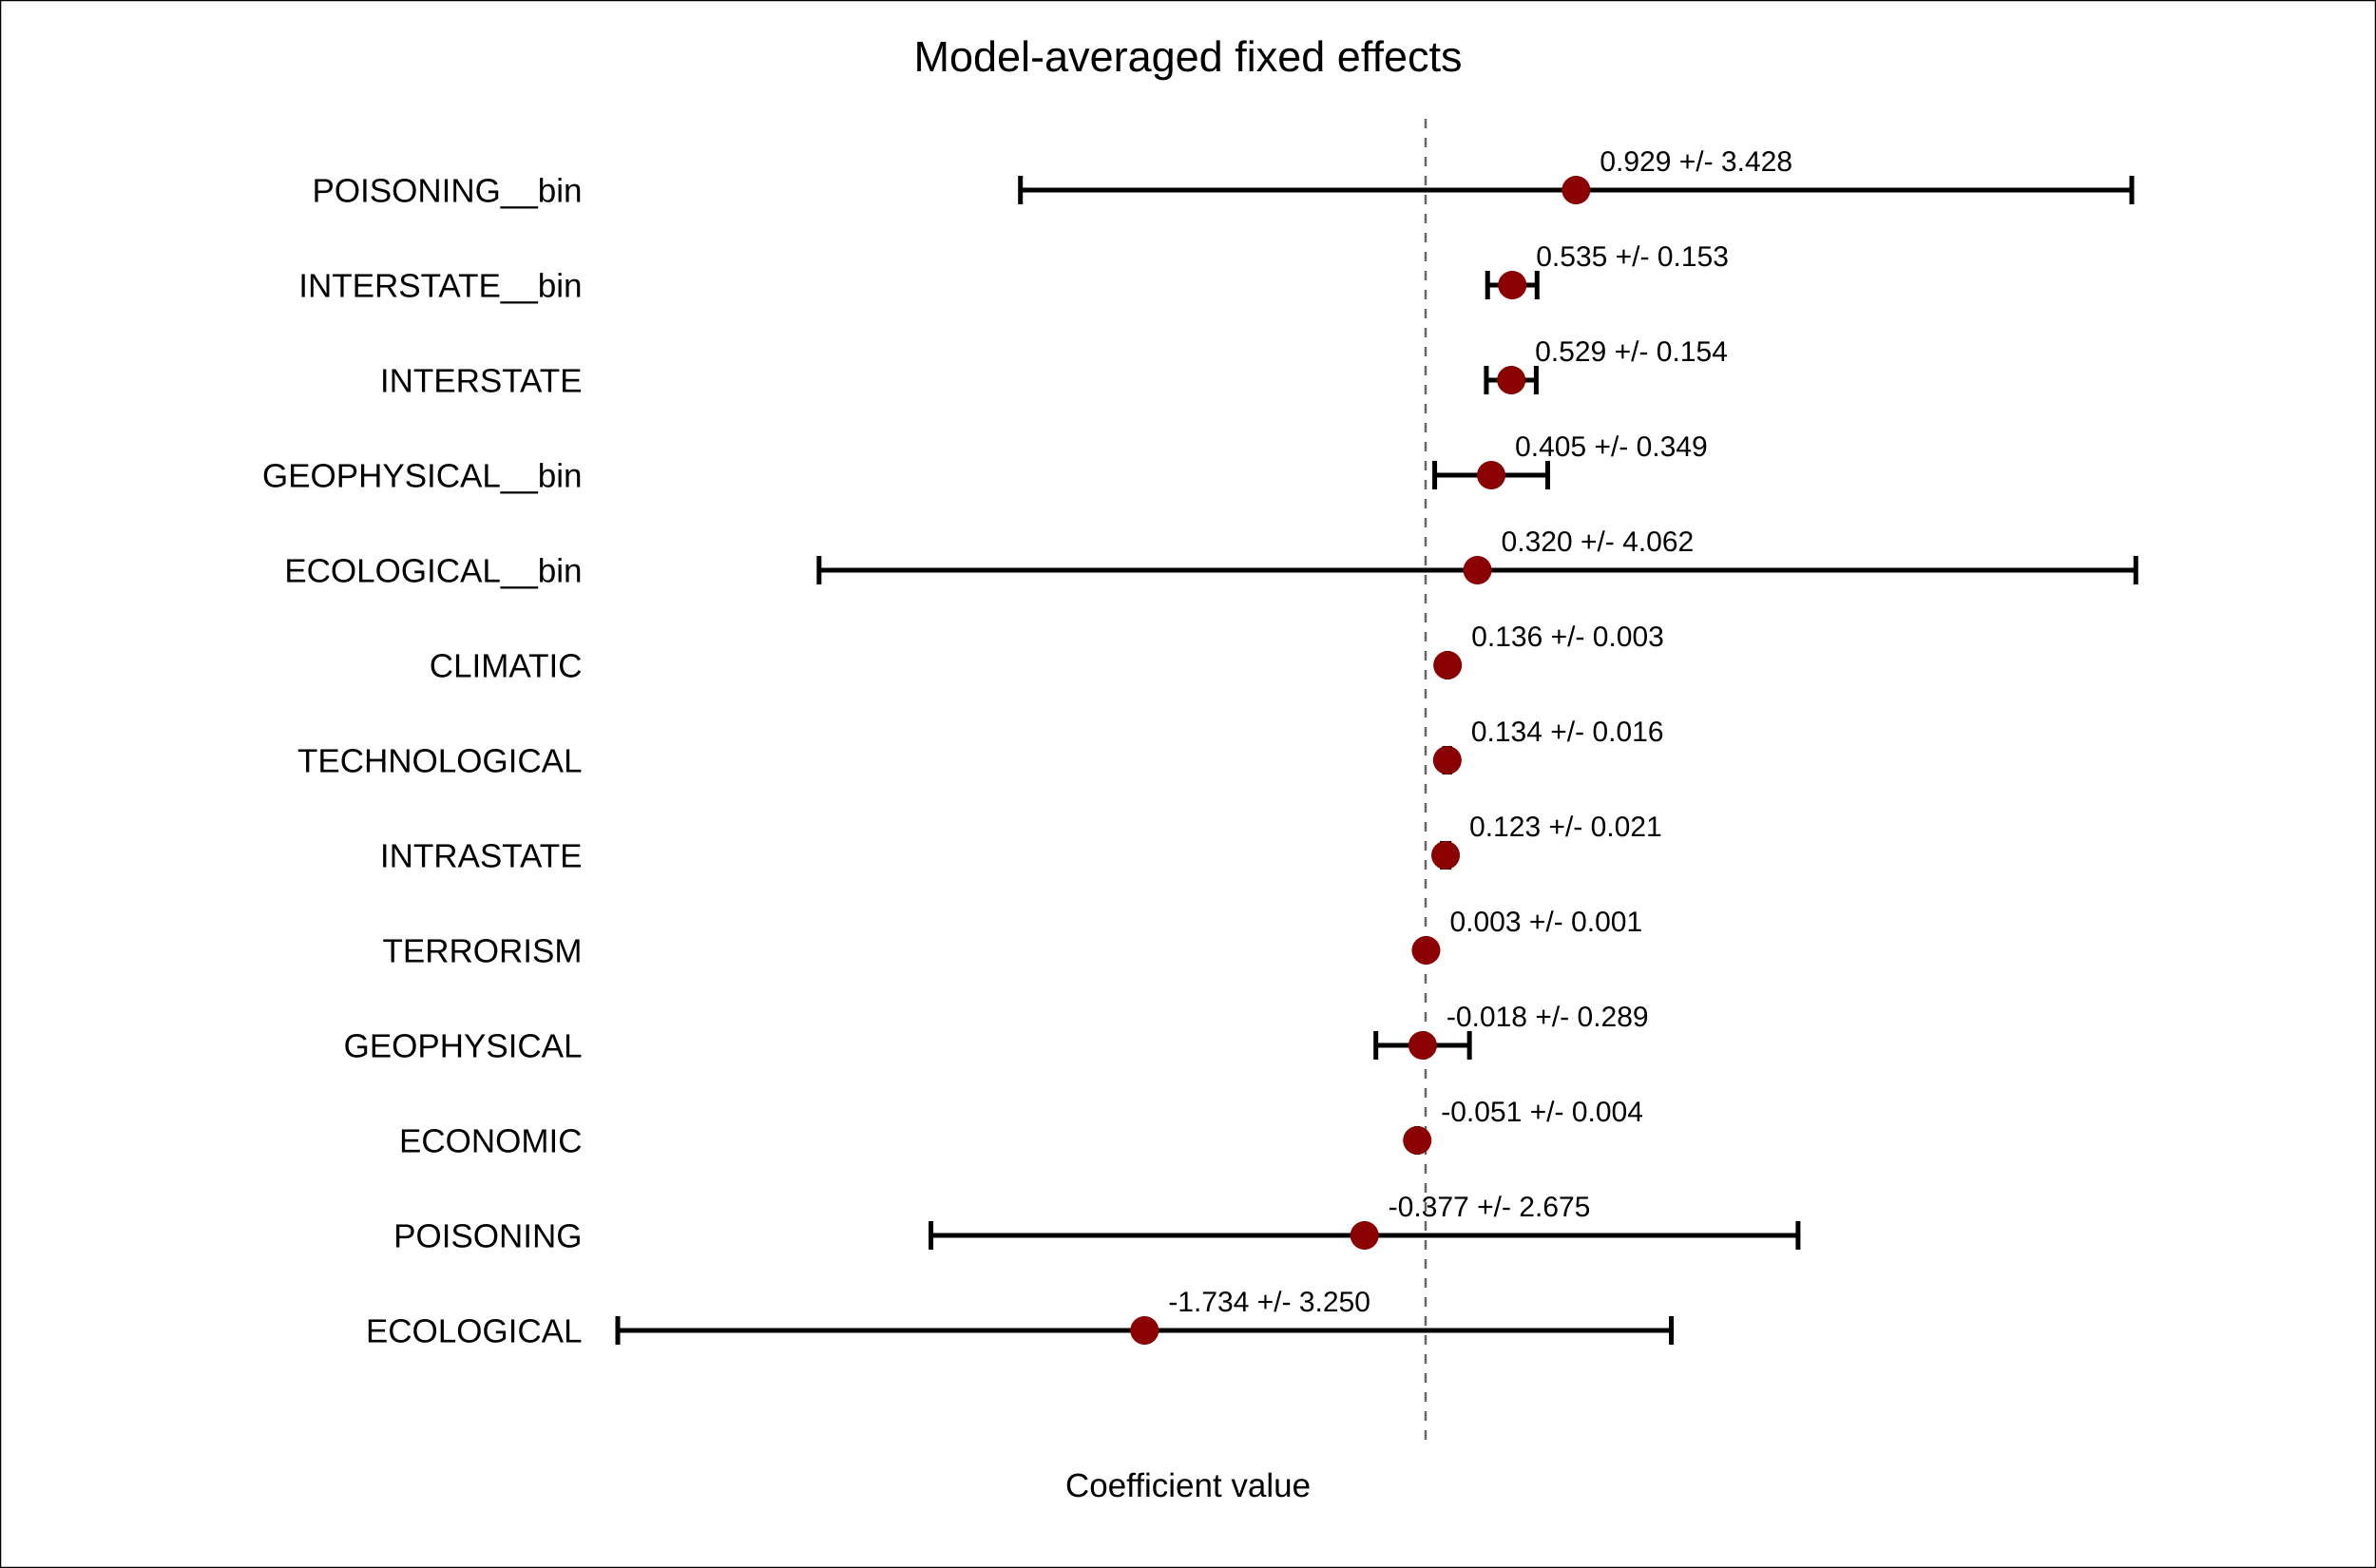
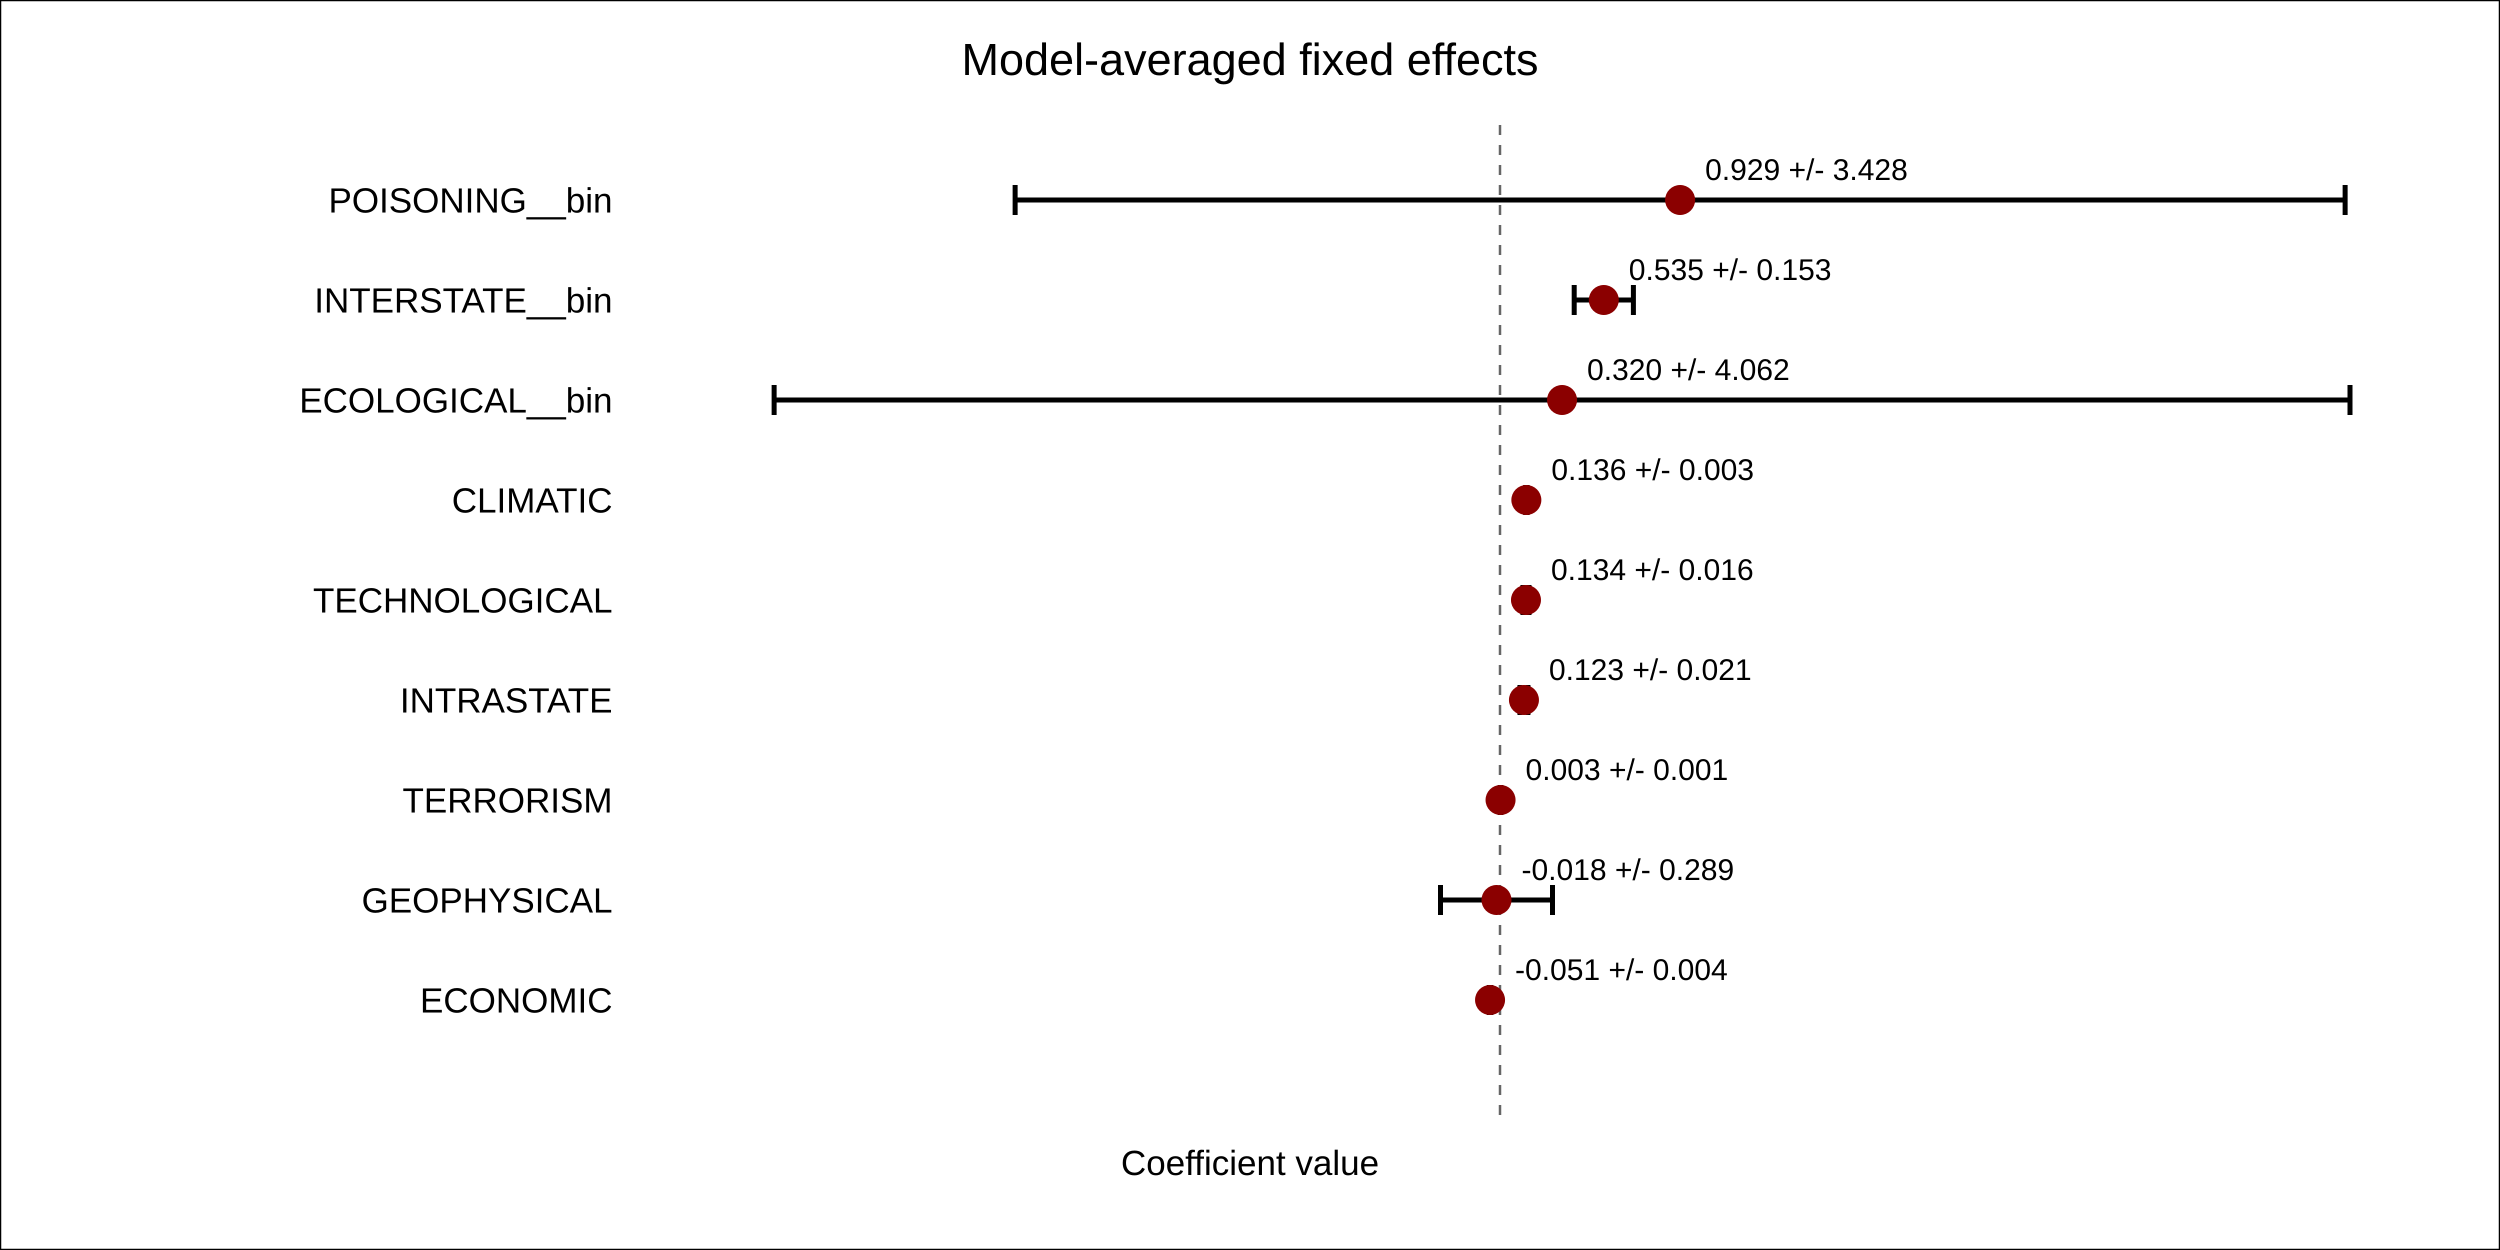
- <svg xmlns="http://www.w3.org/2000/svg" width="1000" height="660">
+ <svg xmlns="http://www.w3.org/2000/svg" width="1000" height="500">
  <style>
        text { font-family: Arial, sans-serif; }
    </style>
-   <rect x="0" y="0" width="1000" height="660" fill="white" stroke="black" stroke-width="1" />
-   <line x1="600.00" y1="50" x2="600.00" y2="610" stroke="#666" stroke-width="1" stroke-dasharray="4 4" />
+   <rect x="0" y="0" width="1000" height="500" fill="white" stroke="black" stroke-width="1" />
+   <line x1="600.00" y1="50" x2="600.00" y2="450" stroke="#666" stroke-width="1" stroke-dasharray="4 4" />
  <text x="500.0" y="30.0" text-anchor="middle" font-size="18">Model-averaged fixed effects</text>
-   <text x="500.0" y="630.0" text-anchor="middle" font-size="14">Coefficient value</text>
+   <text x="500.0" y="470.0" text-anchor="middle" font-size="14">Coefficient value</text>
  <text x="245" y="85" text-anchor="end" font-size="14">POISONING__bin</text>
-   <line x1="429.48" y1="80" x2="897.21" y2="80" stroke="#000" stroke-width="2" />
-   <line x1="429.48" y1="74" x2="429.48" y2="86" stroke="#000" stroke-width="2" />
-   <line x1="897.21" y1="74" x2="897.21" y2="86" stroke="#000" stroke-width="2" />
-   <circle cx="663.34" cy="80" r="6" fill="#8b0000" />
-   <text x="673.34" y="72" font-size="12">0.929 +/- 3.428</text>
+   <line x1="406.05" y1="80" x2="938.05" y2="80" stroke="#000" stroke-width="2" />
+   <line x1="406.05" y1="74" x2="406.05" y2="86" stroke="#000" stroke-width="2" />
+   <line x1="938.05" y1="74" x2="938.05" y2="86" stroke="#000" stroke-width="2" />
+   <circle cx="672.05" cy="80" r="6" fill="#8b0000" />
+   <text x="682.05" y="72" font-size="12">0.929 +/- 3.428</text>
  <text x="245" y="125" text-anchor="end" font-size="14">INTERSTATE__bin</text>
-   <line x1="626.09" y1="120" x2="646.91" y2="120" stroke="#000" stroke-width="2" />
-   <line x1="626.09" y1="114" x2="626.09" y2="126" stroke="#000" stroke-width="2" />
-   <line x1="646.91" y1="114" x2="646.91" y2="126" stroke="#000" stroke-width="2" />
-   <circle cx="636.50" cy="120" r="6" fill="#8b0000" />
-   <text x="646.50" y="112" font-size="12">0.535 +/- 0.153</text>
-   <text x="245" y="165" text-anchor="end" font-size="14">INTERSTATE</text>
-   <line x1="625.57" y1="160" x2="646.56" y2="160" stroke="#000" stroke-width="2" />
-   <line x1="625.57" y1="154" x2="625.57" y2="166" stroke="#000" stroke-width="2" />
-   <line x1="646.56" y1="154" x2="646.56" y2="166" stroke="#000" stroke-width="2" />
-   <circle cx="636.07" cy="160" r="6" fill="#8b0000" />
-   <text x="646.07" y="152" font-size="12">0.529 +/- 0.154</text>
-   <text x="245" y="205" text-anchor="end" font-size="14">GEOPHYSICAL__bin</text>
-   <line x1="603.83" y1="200" x2="651.40" y2="200" stroke="#000" stroke-width="2" />
-   <line x1="603.83" y1="194" x2="603.83" y2="206" stroke="#000" stroke-width="2" />
-   <line x1="651.40" y1="194" x2="651.40" y2="206" stroke="#000" stroke-width="2" />
-   <circle cx="627.62" cy="200" r="6" fill="#8b0000" />
-   <text x="637.62" y="192" font-size="12">0.405 +/- 0.349</text>
-   <text x="245" y="245" text-anchor="end" font-size="14">ECOLOGICAL__bin</text>
-   <line x1="344.73" y1="240" x2="898.92" y2="240" stroke="#000" stroke-width="2" />
-   <line x1="344.73" y1="234" x2="344.73" y2="246" stroke="#000" stroke-width="2" />
-   <line x1="898.92" y1="234" x2="898.92" y2="246" stroke="#000" stroke-width="2" />
-   <circle cx="621.82" cy="240" r="6" fill="#8b0000" />
-   <text x="631.82" y="232" font-size="12">0.320 +/- 4.062</text>
-   <text x="245" y="285" text-anchor="end" font-size="14">CLIMATIC</text>
-   <line x1="609.05" y1="280" x2="609.49" y2="280" stroke="#000" stroke-width="2" />
-   <line x1="609.05" y1="274" x2="609.05" y2="286" stroke="#000" stroke-width="2" />
-   <line x1="609.49" y1="274" x2="609.49" y2="286" stroke="#000" stroke-width="2" />
-   <circle cx="609.27" cy="280" r="6" fill="#8b0000" />
-   <text x="619.27" y="272" font-size="12">0.136 +/- 0.003</text>
-   <text x="245" y="325" text-anchor="end" font-size="14">TECHNOLOGICAL</text>
-   <line x1="608.07" y1="320" x2="610.20" y2="320" stroke="#000" stroke-width="2" />
-   <line x1="608.07" y1="314" x2="608.07" y2="326" stroke="#000" stroke-width="2" />
-   <line x1="610.20" y1="314" x2="610.20" y2="326" stroke="#000" stroke-width="2" />
-   <circle cx="609.14" cy="320" r="6" fill="#8b0000" />
-   <text x="619.14" y="312" font-size="12">0.134 +/- 0.016</text>
-   <text x="245" y="365" text-anchor="end" font-size="14">INTRASTATE</text>
-   <line x1="607.02" y1="360" x2="609.83" y2="360" stroke="#000" stroke-width="2" />
-   <line x1="607.02" y1="354" x2="607.02" y2="366" stroke="#000" stroke-width="2" />
-   <line x1="609.83" y1="354" x2="609.83" y2="366" stroke="#000" stroke-width="2" />
-   <circle cx="608.42" cy="360" r="6" fill="#8b0000" />
-   <text x="618.42" y="352" font-size="12">0.123 +/- 0.021</text>
-   <text x="245" y="405" text-anchor="end" font-size="14">TERRORISM</text>
-   <line x1="600.13" y1="400" x2="600.25" y2="400" stroke="#000" stroke-width="2" />
-   <line x1="600.13" y1="394" x2="600.13" y2="406" stroke="#000" stroke-width="2" />
-   <line x1="600.25" y1="394" x2="600.25" y2="406" stroke="#000" stroke-width="2" />
-   <circle cx="600.19" cy="400" r="6" fill="#8b0000" />
-   <text x="610.19" y="392" font-size="12">0.003 +/- 0.001</text>
-   <text x="245" y="445" text-anchor="end" font-size="14">GEOPHYSICAL</text>
-   <line x1="579.08" y1="440" x2="618.46" y2="440" stroke="#000" stroke-width="2" />
-   <line x1="579.08" y1="434" x2="579.08" y2="446" stroke="#000" stroke-width="2" />
-   <line x1="618.46" y1="434" x2="618.46" y2="446" stroke="#000" stroke-width="2" />
-   <circle cx="598.77" cy="440" r="6" fill="#8b0000" />
-   <text x="608.77" y="432" font-size="12">-0.018 +/- 0.289</text>
-   <text x="245" y="485" text-anchor="end" font-size="14">ECONOMIC</text>
-   <line x1="596.26" y1="480" x2="596.75" y2="480" stroke="#000" stroke-width="2" />
-   <line x1="596.26" y1="474" x2="596.26" y2="486" stroke="#000" stroke-width="2" />
-   <line x1="596.75" y1="474" x2="596.75" y2="486" stroke="#000" stroke-width="2" />
-   <circle cx="596.50" cy="480" r="6" fill="#8b0000" />
-   <text x="606.50" y="472" font-size="12">-0.051 +/- 0.004</text>
-   <text x="245" y="525" text-anchor="end" font-size="14">POISONING</text>
-   <line x1="391.81" y1="520" x2="756.76" y2="520" stroke="#000" stroke-width="2" />
-   <line x1="391.81" y1="514" x2="391.81" y2="526" stroke="#000" stroke-width="2" />
-   <line x1="756.76" y1="514" x2="756.76" y2="526" stroke="#000" stroke-width="2" />
-   <circle cx="574.28" cy="520" r="6" fill="#8b0000" />
-   <text x="584.28" y="512" font-size="12">-0.377 +/- 2.675</text>
-   <text x="245" y="565" text-anchor="end" font-size="14">ECOLOGICAL</text>
-   <line x1="260.00" y1="560" x2="703.43" y2="560" stroke="#000" stroke-width="2" />
-   <line x1="260.00" y1="554" x2="260.00" y2="566" stroke="#000" stroke-width="2" />
-   <line x1="703.43" y1="554" x2="703.43" y2="566" stroke="#000" stroke-width="2" />
-   <circle cx="481.71" cy="560" r="6" fill="#8b0000" />
-   <text x="491.71" y="552" font-size="12">-1.734 +/- 3.250</text>
+   <line x1="629.68" y1="120" x2="653.36" y2="120" stroke="#000" stroke-width="2" />
+   <line x1="629.68" y1="114" x2="629.68" y2="126" stroke="#000" stroke-width="2" />
+   <line x1="653.36" y1="114" x2="653.36" y2="126" stroke="#000" stroke-width="2" />
+   <circle cx="641.52" cy="120" r="6" fill="#8b0000" />
+   <text x="651.52" y="112" font-size="12">0.535 +/- 0.153</text>
+   <text x="245" y="165" text-anchor="end" font-size="14">ECOLOGICAL__bin</text>
+   <line x1="309.65" y1="160" x2="940.00" y2="160" stroke="#000" stroke-width="2" />
+   <line x1="309.65" y1="154" x2="309.65" y2="166" stroke="#000" stroke-width="2" />
+   <line x1="940.00" y1="154" x2="940.00" y2="166" stroke="#000" stroke-width="2" />
+   <circle cx="624.82" cy="160" r="6" fill="#8b0000" />
+   <text x="634.82" y="152" font-size="12">0.320 +/- 4.062</text>
+   <text x="245" y="205" text-anchor="end" font-size="14">CLIMATIC</text>
+   <line x1="610.29" y1="200" x2="610.80" y2="200" stroke="#000" stroke-width="2" />
+   <line x1="610.29" y1="194" x2="610.29" y2="206" stroke="#000" stroke-width="2" />
+   <line x1="610.80" y1="194" x2="610.80" y2="206" stroke="#000" stroke-width="2" />
+   <circle cx="610.54" cy="200" r="6" fill="#8b0000" />
+   <text x="620.54" y="192" font-size="12">0.136 +/- 0.003</text>
+   <text x="245" y="245" text-anchor="end" font-size="14">TECHNOLOGICAL</text>
+   <line x1="609.18" y1="240" x2="611.60" y2="240" stroke="#000" stroke-width="2" />
+   <line x1="609.18" y1="234" x2="609.18" y2="246" stroke="#000" stroke-width="2" />
+   <line x1="611.60" y1="234" x2="611.60" y2="246" stroke="#000" stroke-width="2" />
+   <circle cx="610.39" cy="240" r="6" fill="#8b0000" />
+   <text x="620.39" y="232" font-size="12">0.134 +/- 0.016</text>
+   <text x="245" y="285" text-anchor="end" font-size="14">INTRASTATE</text>
+   <line x1="607.99" y1="280" x2="611.18" y2="280" stroke="#000" stroke-width="2" />
+   <line x1="607.99" y1="274" x2="607.99" y2="286" stroke="#000" stroke-width="2" />
+   <line x1="611.18" y1="274" x2="611.18" y2="286" stroke="#000" stroke-width="2" />
+   <circle cx="609.58" cy="280" r="6" fill="#8b0000" />
+   <text x="619.58" y="272" font-size="12">0.123 +/- 0.021</text>
+   <text x="245" y="325" text-anchor="end" font-size="14">TERRORISM</text>
+   <line x1="600.14" y1="320" x2="600.29" y2="320" stroke="#000" stroke-width="2" />
+   <line x1="600.14" y1="314" x2="600.14" y2="326" stroke="#000" stroke-width="2" />
+   <line x1="600.29" y1="314" x2="600.29" y2="326" stroke="#000" stroke-width="2" />
+   <circle cx="600.22" cy="320" r="6" fill="#8b0000" />
+   <text x="610.22" y="312" font-size="12">0.003 +/- 0.001</text>
+   <text x="245" y="365" text-anchor="end" font-size="14">GEOPHYSICAL</text>
+   <line x1="576.20" y1="360" x2="621.00" y2="360" stroke="#000" stroke-width="2" />
+   <line x1="576.20" y1="354" x2="576.20" y2="366" stroke="#000" stroke-width="2" />
+   <line x1="621.00" y1="354" x2="621.00" y2="366" stroke="#000" stroke-width="2" />
+   <circle cx="598.60" cy="360" r="6" fill="#8b0000" />
+   <text x="608.60" y="352" font-size="12">-0.018 +/- 0.289</text>
+   <text x="245" y="405" text-anchor="end" font-size="14">ECONOMIC</text>
+   <line x1="595.74" y1="400" x2="596.30" y2="400" stroke="#000" stroke-width="2" />
+   <line x1="595.74" y1="394" x2="595.74" y2="406" stroke="#000" stroke-width="2" />
+   <line x1="596.30" y1="394" x2="596.30" y2="406" stroke="#000" stroke-width="2" />
+   <circle cx="596.02" cy="400" r="6" fill="#8b0000" />
+   <text x="606.02" y="392" font-size="12">-0.051 +/- 0.004</text>
</svg>
